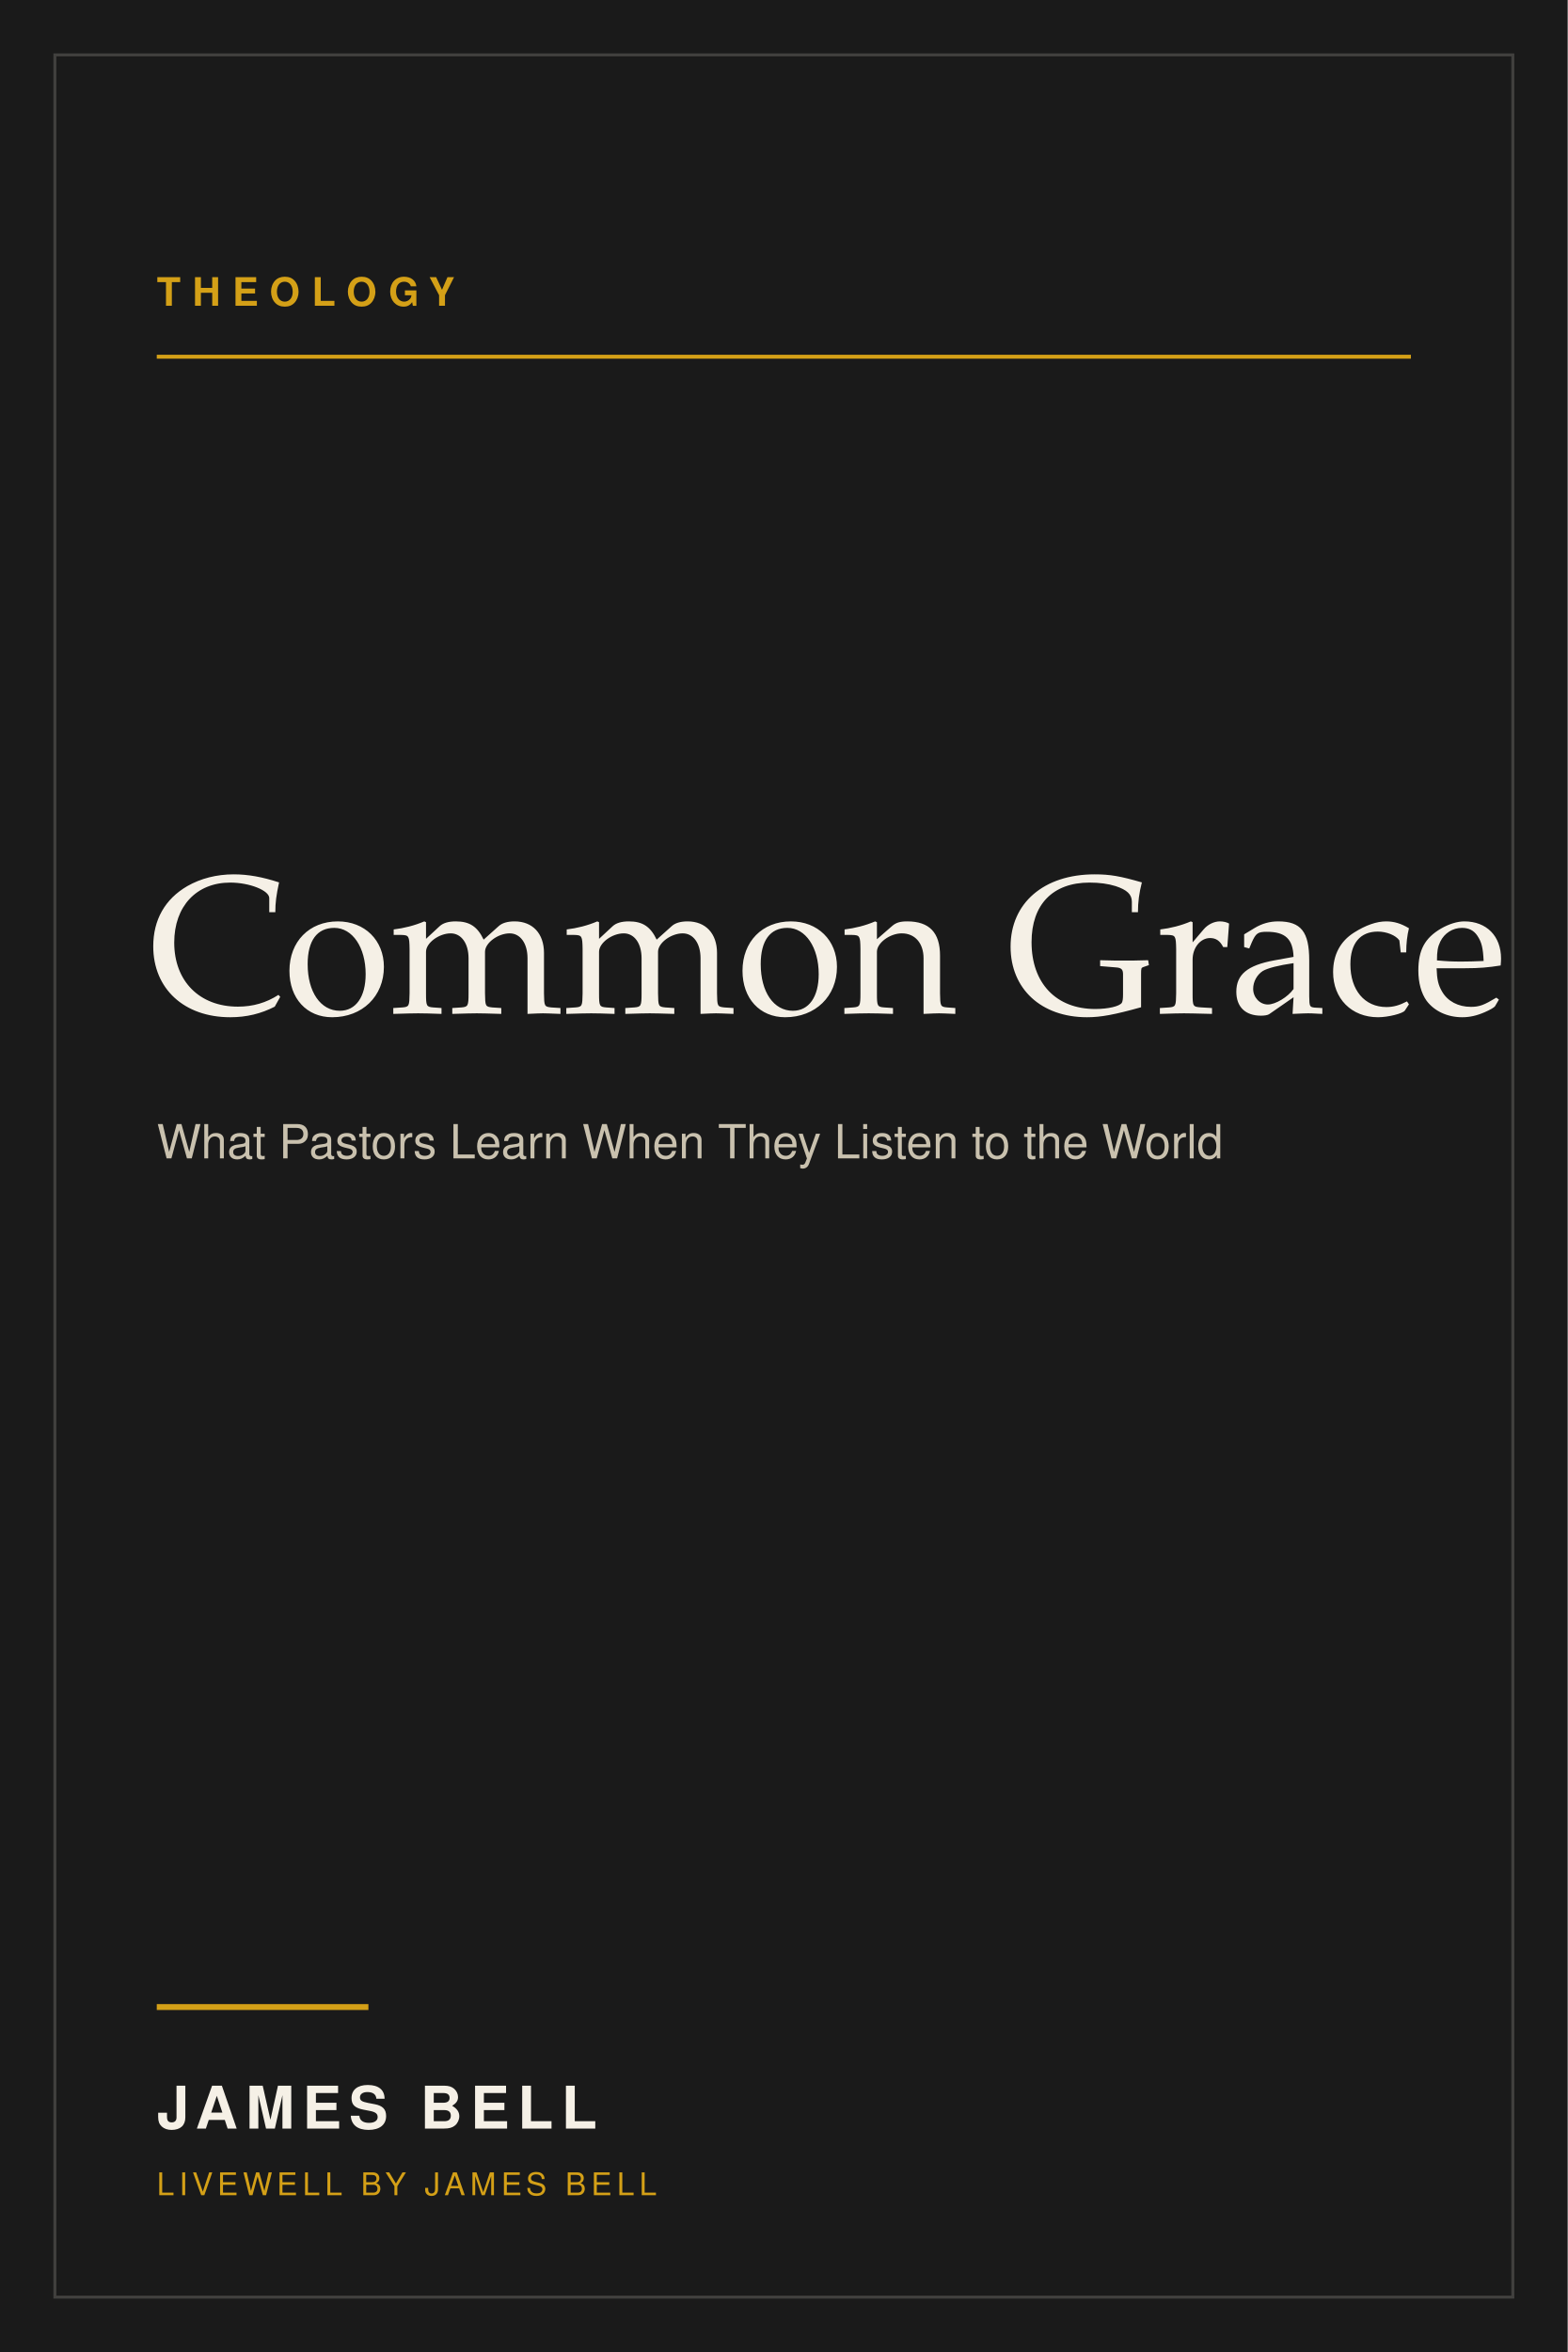
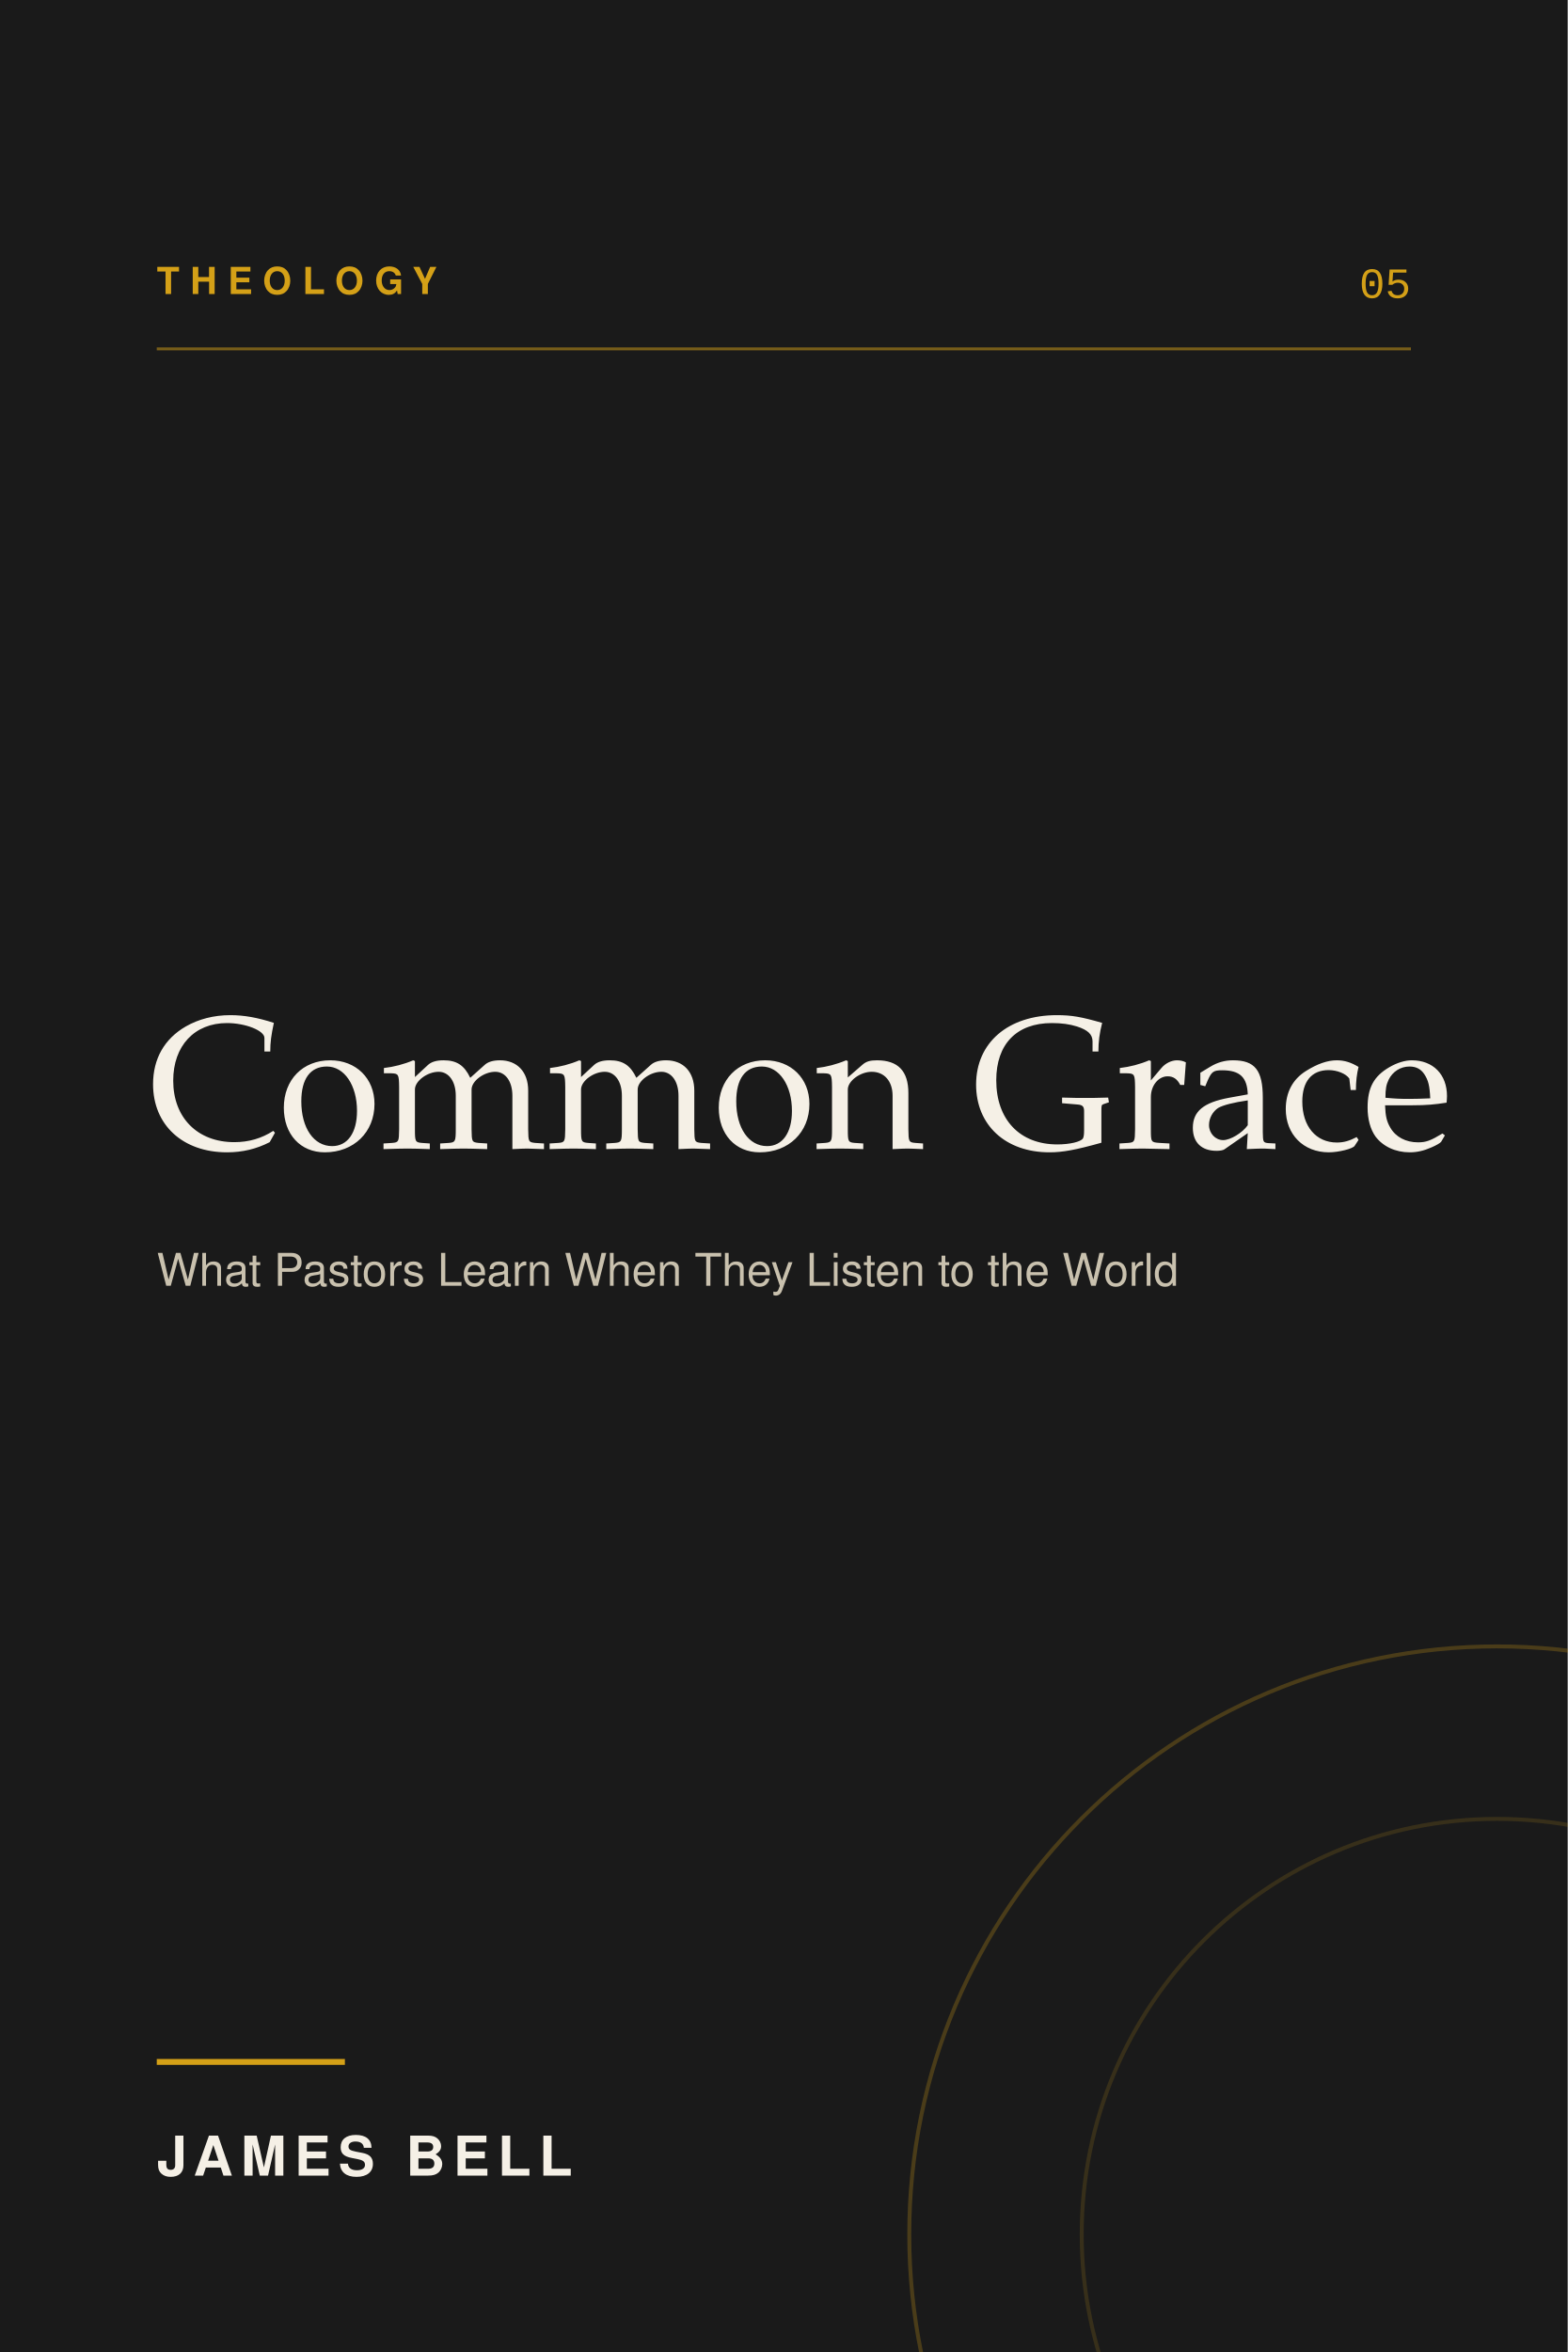
<svg xmlns="http://www.w3.org/2000/svg" width="800" height="1200" viewBox="0 0 800 1200" role="img" aria-label="Common Grace by James Bell">
  <rect width="800" height="1200" fill="#1A1A1A" />
-   <rect x="28" y="28" width="744" height="1144" fill="none" stroke="#F5F0E6" stroke-width="1.5" opacity="0.18" />
-   <text x="80" y="156" font-family="Helvetica, Arial, sans-serif" font-size="20" letter-spacing="6" font-weight="700" fill="#D4A017">THEOLOGY</text>
-   <line x1="80" y1="182" x2="720" y2="182" stroke="#D4A017" stroke-width="2" />
-   <text x="76" y="517" font-family="Palatino, 'Palatino Linotype', Georgia, serif" font-size="100" font-weight="400" fill="#F5F0E6">Common Grace</text>
-   <text x="80" y="591" font-family="Helvetica, Arial, sans-serif" font-size="24" fill="#C9C1AE">What Pastors Learn When They Listen to the World</text>
-   <line x1="80" y1="1024" x2="188" y2="1024" stroke="#D4A017" stroke-width="3" />
-   <text x="80" y="1086" font-family="Helvetica, Arial, sans-serif" font-size="30" letter-spacing="4" font-weight="700" fill="#F5F0E6">JAMES BELL</text>
-   <text x="80" y="1120" font-family="Helvetica, Arial, sans-serif" font-size="16" letter-spacing="2.5" fill="#D4A017">LIVEWELL BY JAMES BELL</text>
+   <circle cx="764" cy="1140" r="300" fill="none" stroke="#D4A017" stroke-width="2" opacity="0.26" />
+   <circle cx="764" cy="1140" r="212" fill="none" stroke="#D4A017" stroke-width="2" opacity="0.16" />
+   <text x="80" y="150" font-family="Helvetica, Arial, sans-serif" font-size="19" letter-spacing="5.5" font-weight="700" fill="#D4A017">THEOLOGY</text>
+   <text x="720" y="152" text-anchor="end" font-family="'JetBrains Mono', 'Courier New', monospace" font-size="22" fill="#D4A017">05</text>
+   <line x1="80" y1="178" x2="720" y2="178" stroke="#D4A017" stroke-width="1.5" opacity="0.5" />
+   <text x="76" y="586" font-family="Palatino, 'Palatino Linotype', Georgia, serif" font-size="96" font-weight="400" fill="#F5F0E6">Common Grace</text>
+   <text x="80" y="656" font-family="Helvetica, Arial, sans-serif" font-size="23" fill="#C9C1AE">What Pastors Learn When They Listen to the World</text>
+   <line x1="80" y1="1052" x2="176" y2="1052" stroke="#D4A017" stroke-width="3" />
+   <text x="80" y="1110" font-family="Helvetica, Arial, sans-serif" font-size="28" letter-spacing="4" font-weight="700" fill="#F5F0E6">JAMES BELL</text>
</svg>
